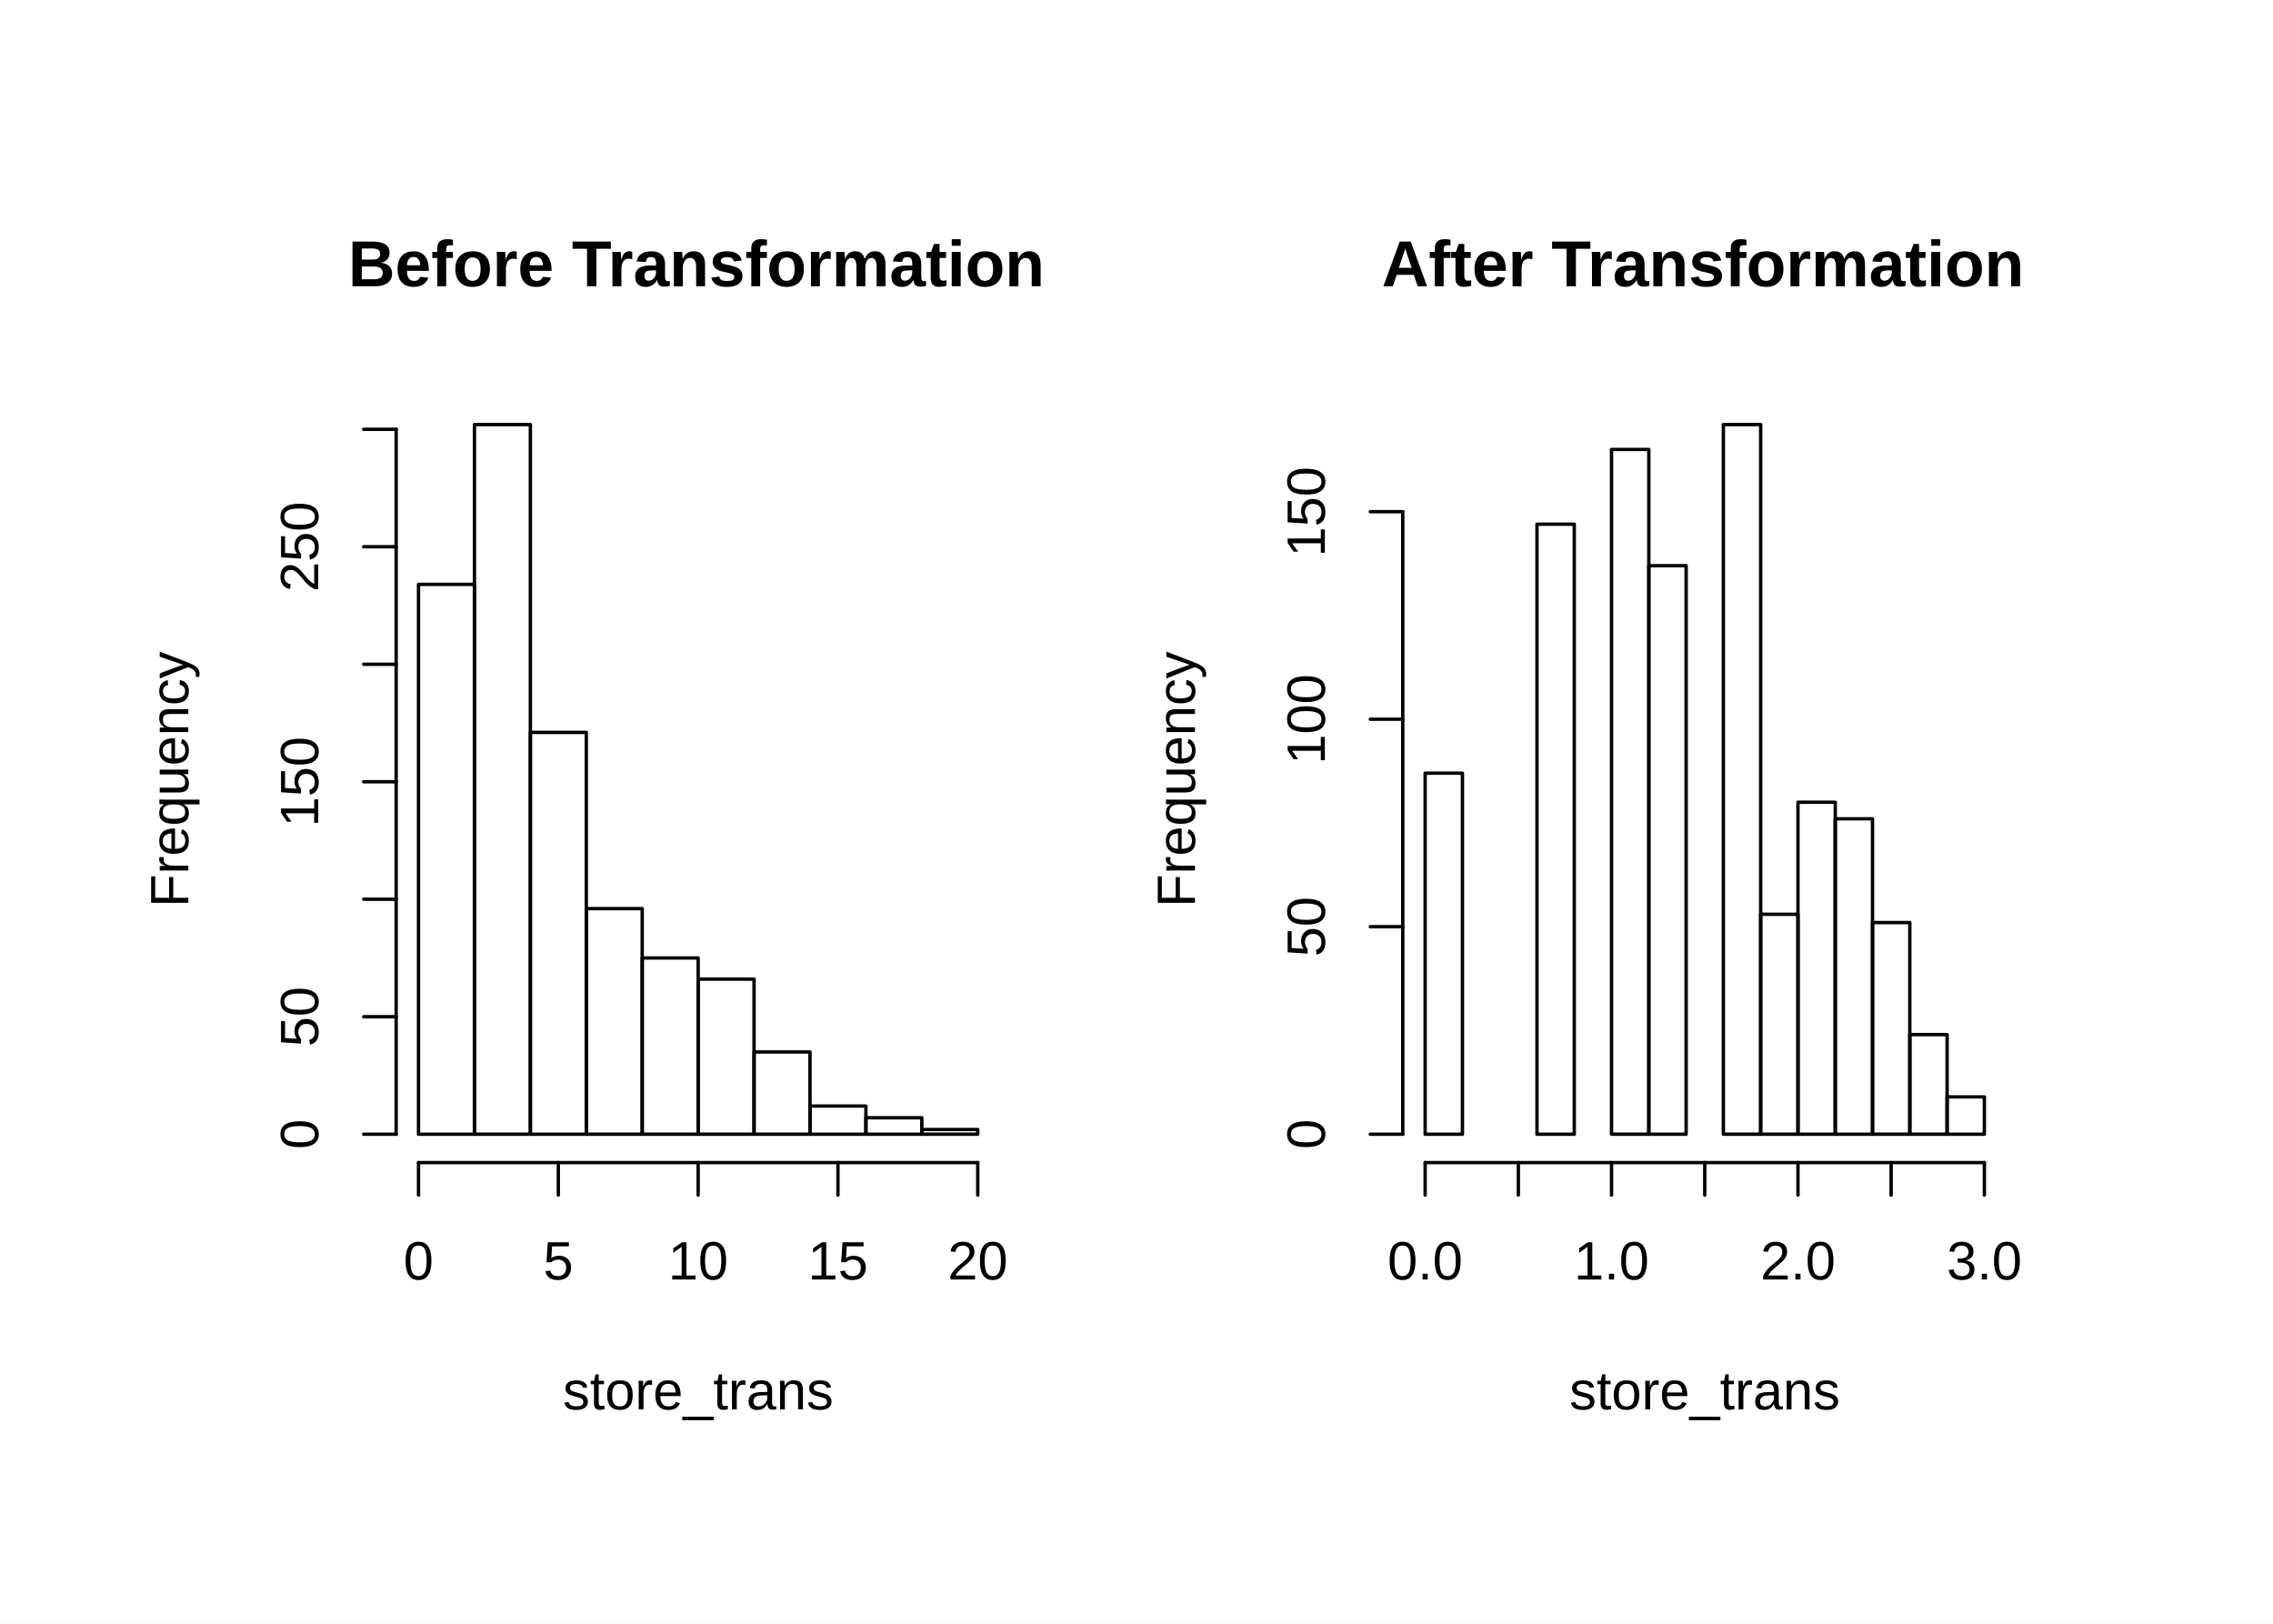
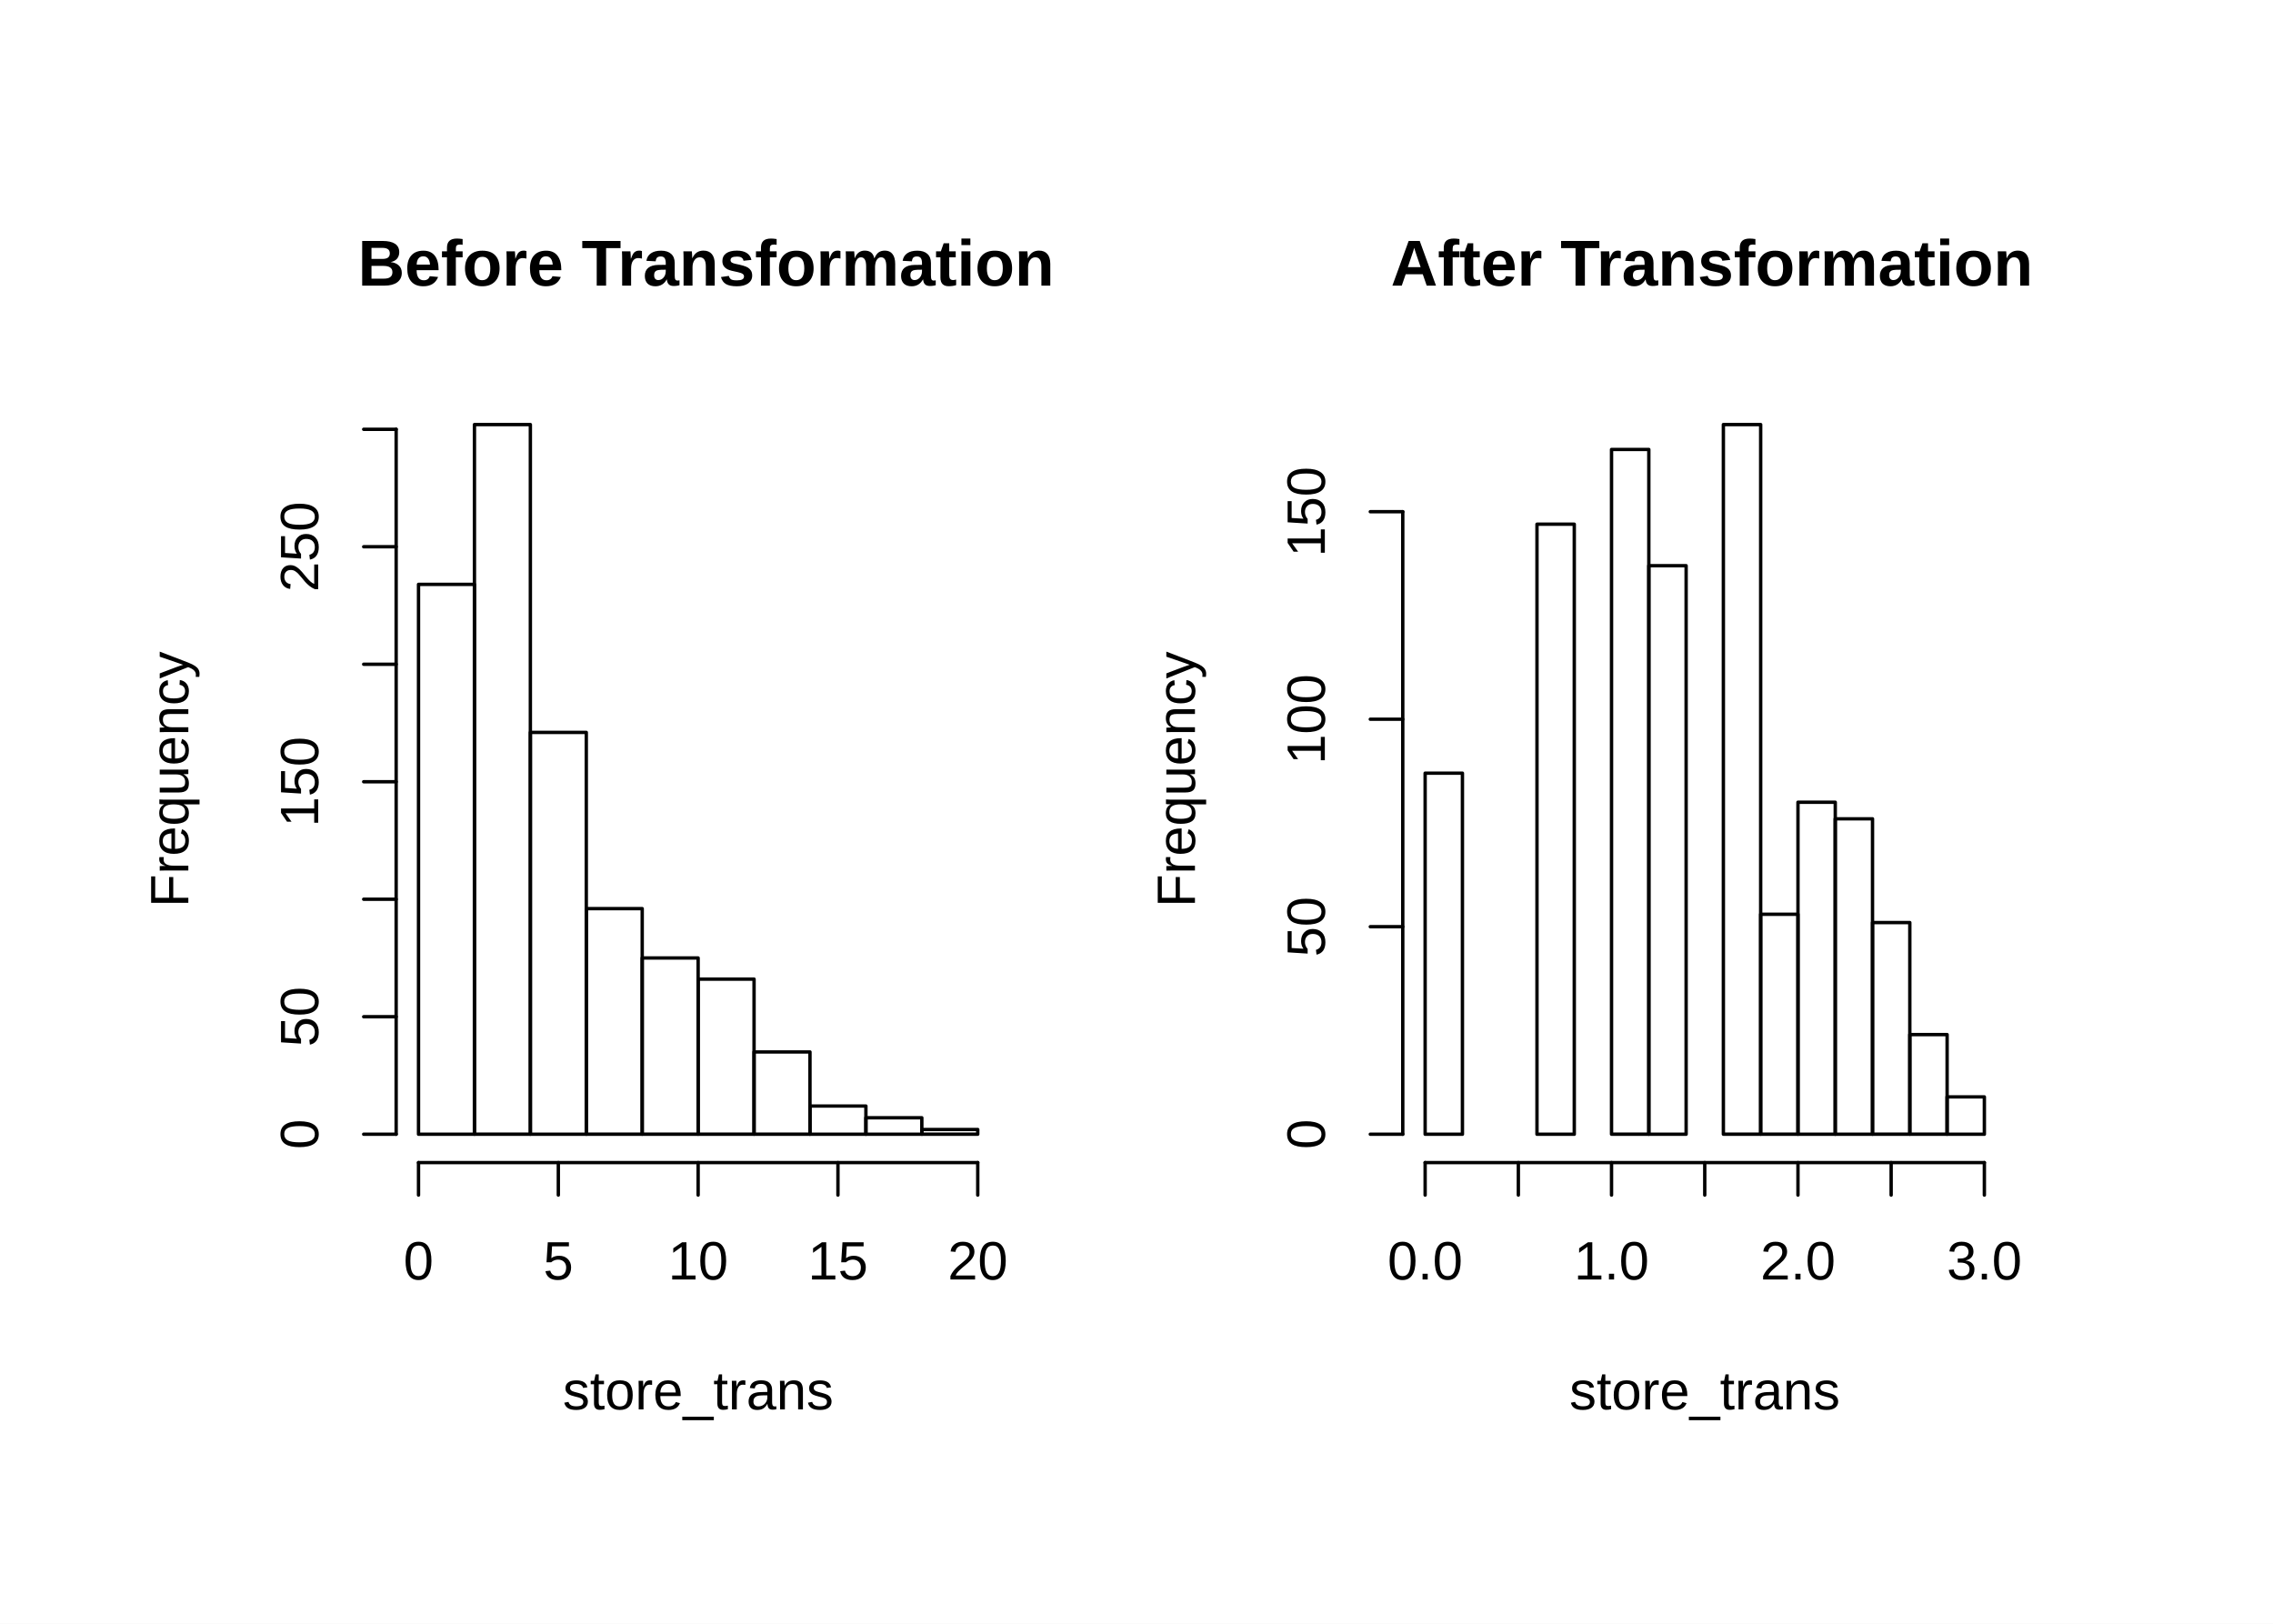
<svg xmlns="http://www.w3.org/2000/svg" viewBox="0 0 504.00 360.00">
  <defs>
    <style type="text/css">
    line, polyline, path, rect, circle {
      fill: none;
      stroke: #000000;
      stroke-linecap: round;
      stroke-linejoin: round;
      stroke-miterlimit: 10.00;
    }
  </style>
  </defs>
  <rect width="100%" height="100%" style="stroke: none; fill: #FFFFFF;" />
  <defs>
    <clipPath id="cpMjguOHwyNTJ8MzMxLjJ8MjguOA==">
      <rect x="28.80" y="28.80" width="223.20" height="302.40" />
    </clipPath>
  </defs>
  <g clip-path="url(#cpMjguOHwyNTJ8MzMxLjJ8MjguOA==)">
-     <text x="77.19" y="63.47" style="font-size: 14.40px; font-weight: bold; font-family: Arial;" textLength="155.22px" lengthAdjust="spacingAndGlyphs">Before Transformation</text>
+     <text x="79.34" y="63.33" style="font-size: 14.40px; font-weight: bold; font-family: Arial;" textLength="150.91px" lengthAdjust="spacingAndGlyphs">Before Transformation</text>
  </g>
  <g clip-path="url(#cpMjguOHwyNTJ8MzMxLjJ8MjguOA==)">
    <text x="124.79" y="312.48" style="font-size: 12.00px; font-family: Arial;" textLength="60.03px" lengthAdjust="spacingAndGlyphs">store_trans</text>
  </g>
  <g clip-path="url(#cpMjguOHwyNTJ8MzMxLjJ8MjguOA==)">
    <text transform="translate(41.76,201.15) rotate(-90)" style="font-size: 12.00px; font-family: Arial;" textLength="56.70px" lengthAdjust="spacingAndGlyphs">Frequency</text>
  </g>
  <defs>
    <clipPath id="cpMHw1MDR8MzYwfDA=">
      <rect x="0.00" y="0.00" width="504.00" height="360.00" />
    </clipPath>
  </defs>
  <line x1="92.80" y1="257.76" x2="216.80" y2="257.76" style="stroke-width: 0.75;" clip-path="url(#cpMHw1MDR8MzYwfDA=)" />
  <line x1="92.80" y1="257.76" x2="92.80" y2="264.96" style="stroke-width: 0.75;" clip-path="url(#cpMHw1MDR8MzYwfDA=)" />
  <line x1="123.80" y1="257.76" x2="123.80" y2="264.96" style="stroke-width: 0.75;" clip-path="url(#cpMHw1MDR8MzYwfDA=)" />
  <line x1="154.80" y1="257.76" x2="154.80" y2="264.96" style="stroke-width: 0.75;" clip-path="url(#cpMHw1MDR8MzYwfDA=)" />
  <line x1="185.80" y1="257.76" x2="185.80" y2="264.96" style="stroke-width: 0.75;" clip-path="url(#cpMHw1MDR8MzYwfDA=)" />
  <line x1="216.80" y1="257.76" x2="216.80" y2="264.96" style="stroke-width: 0.75;" clip-path="url(#cpMHw1MDR8MzYwfDA=)" />
  <g clip-path="url(#cpMHw1MDR8MzYwfDA=)">
    <text x="89.46" y="283.68" style="font-size: 12.00px; font-family: Arial;" textLength="6.67px" lengthAdjust="spacingAndGlyphs">0</text>
  </g>
  <g clip-path="url(#cpMHw1MDR8MzYwfDA=)">
    <text x="120.46" y="283.68" style="font-size: 12.00px; font-family: Arial;" textLength="6.67px" lengthAdjust="spacingAndGlyphs">5</text>
  </g>
  <g clip-path="url(#cpMHw1MDR8MzYwfDA=)">
    <text x="148.13" y="283.68" style="font-size: 12.00px; font-family: Arial;" textLength="13.35px" lengthAdjust="spacingAndGlyphs">10</text>
  </g>
  <g clip-path="url(#cpMHw1MDR8MzYwfDA=)">
    <text x="179.13" y="283.68" style="font-size: 12.00px; font-family: Arial;" textLength="13.35px" lengthAdjust="spacingAndGlyphs">15</text>
  </g>
  <g clip-path="url(#cpMHw1MDR8MzYwfDA=)">
    <text x="210.13" y="283.68" style="font-size: 12.00px; font-family: Arial;" textLength="13.35px" lengthAdjust="spacingAndGlyphs">20</text>
  </g>
  <line x1="87.84" y1="251.47" x2="87.84" y2="95.18" style="stroke-width: 0.75;" clip-path="url(#cpMHw1MDR8MzYwfDA=)" />
  <line x1="87.84" y1="251.47" x2="80.64" y2="251.47" style="stroke-width: 0.75;" clip-path="url(#cpMHw1MDR8MzYwfDA=)" />
  <line x1="87.84" y1="225.42" x2="80.64" y2="225.42" style="stroke-width: 0.75;" clip-path="url(#cpMHw1MDR8MzYwfDA=)" />
  <line x1="87.84" y1="199.37" x2="80.64" y2="199.37" style="stroke-width: 0.75;" clip-path="url(#cpMHw1MDR8MzYwfDA=)" />
  <line x1="87.84" y1="173.32" x2="80.64" y2="173.32" style="stroke-width: 0.75;" clip-path="url(#cpMHw1MDR8MzYwfDA=)" />
  <line x1="87.84" y1="147.27" x2="80.64" y2="147.27" style="stroke-width: 0.75;" clip-path="url(#cpMHw1MDR8MzYwfDA=)" />
  <line x1="87.84" y1="121.22" x2="80.64" y2="121.22" style="stroke-width: 0.75;" clip-path="url(#cpMHw1MDR8MzYwfDA=)" />
  <line x1="87.84" y1="95.18" x2="80.64" y2="95.18" style="stroke-width: 0.75;" clip-path="url(#cpMHw1MDR8MzYwfDA=)" />
  <g clip-path="url(#cpMHw1MDR8MzYwfDA=)">
    <text transform="translate(70.56,254.80) rotate(-90)" style="font-size: 12.00px; font-family: Arial;" textLength="6.67px" lengthAdjust="spacingAndGlyphs">0</text>
  </g>
  <g clip-path="url(#cpMHw1MDR8MzYwfDA=)">
    <text transform="translate(70.56,232.09) rotate(-90)" style="font-size: 12.00px; font-family: Arial;" textLength="13.35px" lengthAdjust="spacingAndGlyphs">50</text>
  </g>
  <g clip-path="url(#cpMHw1MDR8MzYwfDA=)">
    <text transform="translate(70.56,183.33) rotate(-90)" style="font-size: 12.00px; font-family: Arial;" textLength="20.02px" lengthAdjust="spacingAndGlyphs">150</text>
  </g>
  <g clip-path="url(#cpMHw1MDR8MzYwfDA=)">
    <text transform="translate(70.56,131.23) rotate(-90)" style="font-size: 12.00px; font-family: Arial;" textLength="20.02px" lengthAdjust="spacingAndGlyphs">250</text>
  </g>
  <defs>
    <clipPath id="cpODcuODR8MjIxLjc2fDI1Ny43Nnw4Ny44NA==">
      <rect x="87.84" y="87.84" width="133.92" height="169.92" />
    </clipPath>
  </defs>
  <rect x="92.80" y="129.56" width="12.40" height="121.91" style="stroke-width: 0.75;" clip-path="url(#cpODcuODR8MjIxLjc2fDI1Ny43Nnw4Ny44NA==)" />
  <rect x="105.20" y="94.13" width="12.40" height="157.33" style="stroke-width: 0.75;" clip-path="url(#cpODcuODR8MjIxLjc2fDI1Ny43Nnw4Ny44NA==)" />
  <rect x="117.60" y="162.38" width="12.40" height="89.09" style="stroke-width: 0.75;" clip-path="url(#cpODcuODR8MjIxLjc2fDI1Ny43Nnw4Ny44NA==)" />
  <rect x="130.00" y="201.45" width="12.40" height="50.01" style="stroke-width: 0.75;" clip-path="url(#cpODcuODR8MjIxLjc2fDI1Ny43Nnw4Ny44NA==)" />
  <rect x="142.40" y="212.39" width="12.40" height="39.07" style="stroke-width: 0.75;" clip-path="url(#cpODcuODR8MjIxLjc2fDI1Ny43Nnw4Ny44NA==)" />
  <rect x="154.80" y="217.08" width="12.40" height="34.38" style="stroke-width: 0.75;" clip-path="url(#cpODcuODR8MjIxLjc2fDI1Ny43Nnw4Ny44NA==)" />
  <rect x="167.20" y="233.23" width="12.40" height="18.23" style="stroke-width: 0.75;" clip-path="url(#cpODcuODR8MjIxLjc2fDI1Ny43Nnw4Ny44NA==)" />
  <rect x="179.60" y="245.22" width="12.40" height="6.25" style="stroke-width: 0.75;" clip-path="url(#cpODcuODR8MjIxLjc2fDI1Ny43Nnw4Ny44NA==)" />
  <rect x="192.00" y="247.82" width="12.40" height="3.65" style="stroke-width: 0.75;" clip-path="url(#cpODcuODR8MjIxLjc2fDI1Ny43Nnw4Ny44NA==)" />
  <rect x="204.40" y="250.42" width="12.40" height="1.04" style="stroke-width: 0.75;" clip-path="url(#cpODcuODR8MjIxLjc2fDI1Ny43Nnw4Ny44NA==)" />
  <defs>
    <clipPath id="cpMzExLjA0fDQ0NC45NnwyNTcuNzZ8ODcuODQ=">
      <rect x="311.04" y="87.84" width="133.92" height="169.92" />
    </clipPath>
  </defs>
  <defs>
    <clipPath id="cpMjUyfDQ3NS4yfDMzMS4yfDI4Ljg=">
      <rect x="252.00" y="28.80" width="223.20" height="302.40" />
    </clipPath>
  </defs>
  <g clip-path="url(#cpMjUyfDQ3NS4yfDMzMS4yfDI4Ljg=)">
-     <text x="306.39" y="63.47" style="font-size: 14.40px; font-weight: bold; font-family: Arial;" textLength="143.21px" lengthAdjust="spacingAndGlyphs">After Transformation</text>
+     <text x="308.38" y="63.33" style="font-size: 14.40px; font-weight: bold; font-family: Arial;" textLength="139.23px" lengthAdjust="spacingAndGlyphs">After Transformation</text>
  </g>
  <g clip-path="url(#cpMjUyfDQ3NS4yfDMzMS4yfDI4Ljg=)">
    <text x="347.99" y="312.48" style="font-size: 12.00px; font-family: Arial;" textLength="60.03px" lengthAdjust="spacingAndGlyphs">store_trans</text>
  </g>
  <g clip-path="url(#cpMjUyfDQ3NS4yfDMzMS4yfDI4Ljg=)">
    <text transform="translate(264.96,201.15) rotate(-90)" style="font-size: 12.00px; font-family: Arial;" textLength="56.70px" lengthAdjust="spacingAndGlyphs">Frequency</text>
  </g>
  <defs>
    <clipPath id="cpMHw1MDR8MzYwfDA=">
      <rect x="0.00" y="0.00" width="504.00" height="360.00" />
    </clipPath>
  </defs>
  <line x1="316.00" y1="257.76" x2="440.00" y2="257.76" style="stroke-width: 0.75;" clip-path="url(#cpMHw1MDR8MzYwfDA=)" />
  <line x1="316.00" y1="257.76" x2="316.00" y2="264.96" style="stroke-width: 0.75;" clip-path="url(#cpMHw1MDR8MzYwfDA=)" />
  <line x1="336.67" y1="257.76" x2="336.67" y2="264.96" style="stroke-width: 0.75;" clip-path="url(#cpMHw1MDR8MzYwfDA=)" />
  <line x1="357.33" y1="257.76" x2="357.33" y2="264.96" style="stroke-width: 0.75;" clip-path="url(#cpMHw1MDR8MzYwfDA=)" />
  <line x1="378.00" y1="257.76" x2="378.00" y2="264.96" style="stroke-width: 0.75;" clip-path="url(#cpMHw1MDR8MzYwfDA=)" />
  <line x1="398.67" y1="257.76" x2="398.67" y2="264.96" style="stroke-width: 0.75;" clip-path="url(#cpMHw1MDR8MzYwfDA=)" />
  <line x1="419.33" y1="257.76" x2="419.33" y2="264.96" style="stroke-width: 0.75;" clip-path="url(#cpMHw1MDR8MzYwfDA=)" />
  <line x1="440.00" y1="257.76" x2="440.00" y2="264.96" style="stroke-width: 0.75;" clip-path="url(#cpMHw1MDR8MzYwfDA=)" />
  <g clip-path="url(#cpMHw1MDR8MzYwfDA=)">
    <text x="307.66" y="283.68" style="font-size: 12.00px; font-family: Arial;" textLength="16.68px" lengthAdjust="spacingAndGlyphs">0.0</text>
  </g>
  <g clip-path="url(#cpMHw1MDR8MzYwfDA=)">
    <text x="348.99" y="283.68" style="font-size: 12.00px; font-family: Arial;" textLength="16.68px" lengthAdjust="spacingAndGlyphs">1.0</text>
  </g>
  <g clip-path="url(#cpMHw1MDR8MzYwfDA=)">
    <text x="390.33" y="283.68" style="font-size: 12.00px; font-family: Arial;" textLength="16.68px" lengthAdjust="spacingAndGlyphs">2.0</text>
  </g>
  <g clip-path="url(#cpMHw1MDR8MzYwfDA=)">
    <text x="431.66" y="283.68" style="font-size: 12.00px; font-family: Arial;" textLength="16.68px" lengthAdjust="spacingAndGlyphs">3.0</text>
  </g>
  <line x1="311.04" y1="251.47" x2="311.04" y2="113.45" style="stroke-width: 0.75;" clip-path="url(#cpMHw1MDR8MzYwfDA=)" />
  <line x1="311.04" y1="251.47" x2="303.84" y2="251.47" style="stroke-width: 0.75;" clip-path="url(#cpMHw1MDR8MzYwfDA=)" />
  <line x1="311.04" y1="205.46" x2="303.84" y2="205.46" style="stroke-width: 0.75;" clip-path="url(#cpMHw1MDR8MzYwfDA=)" />
  <line x1="311.04" y1="159.46" x2="303.84" y2="159.46" style="stroke-width: 0.75;" clip-path="url(#cpMHw1MDR8MzYwfDA=)" />
  <line x1="311.04" y1="113.45" x2="303.84" y2="113.45" style="stroke-width: 0.75;" clip-path="url(#cpMHw1MDR8MzYwfDA=)" />
  <g clip-path="url(#cpMHw1MDR8MzYwfDA=)">
    <text transform="translate(293.76,254.80) rotate(-90)" style="font-size: 12.00px; font-family: Arial;" textLength="6.67px" lengthAdjust="spacingAndGlyphs">0</text>
  </g>
  <g clip-path="url(#cpMHw1MDR8MzYwfDA=)">
    <text transform="translate(293.76,212.14) rotate(-90)" style="font-size: 12.00px; font-family: Arial;" textLength="13.35px" lengthAdjust="spacingAndGlyphs">50</text>
  </g>
  <g clip-path="url(#cpMHw1MDR8MzYwfDA=)">
    <text transform="translate(293.76,169.47) rotate(-90)" style="font-size: 12.00px; font-family: Arial;" textLength="20.02px" lengthAdjust="spacingAndGlyphs">100</text>
  </g>
  <g clip-path="url(#cpMHw1MDR8MzYwfDA=)">
    <text transform="translate(293.76,123.47) rotate(-90)" style="font-size: 12.00px; font-family: Arial;" textLength="20.02px" lengthAdjust="spacingAndGlyphs">150</text>
  </g>
  <defs>
    <clipPath id="cpMzExLjA0fDQ0NC45NnwyNTcuNzZ8ODcuODQ=">
      <rect x="311.04" y="87.84" width="133.92" height="169.92" />
    </clipPath>
  </defs>
  <rect x="316.00" y="171.42" width="8.27" height="80.05" style="stroke-width: 0.75;" clip-path="url(#cpMzExLjA0fDQ0NC45NnwyNTcuNzZ8ODcuODQ=)" />
  <rect x="324.27" y="251.47" width="8.27" height="0.00" style="stroke-width: 0.75;" clip-path="url(#cpMzExLjA0fDQ0NC45NnwyNTcuNzZ8ODcuODQ=)" />
  <rect x="332.53" y="251.47" width="8.27" height="0.00" style="stroke-width: 0.75;" clip-path="url(#cpMzExLjA0fDQ0NC45NnwyNTcuNzZ8ODcuODQ=)" />
  <rect x="340.80" y="116.22" width="8.27" height="135.25" style="stroke-width: 0.75;" clip-path="url(#cpMzExLjA0fDQ0NC45NnwyNTcuNzZ8ODcuODQ=)" />
  <rect x="349.07" y="251.47" width="8.27" height="0.00" style="stroke-width: 0.75;" clip-path="url(#cpMzExLjA0fDQ0NC45NnwyNTcuNzZ8ODcuODQ=)" />
  <rect x="357.33" y="99.65" width="8.27" height="151.81" style="stroke-width: 0.75;" clip-path="url(#cpMzExLjA0fDQ0NC45NnwyNTcuNzZ8ODcuODQ=)" />
  <rect x="365.60" y="125.42" width="8.27" height="126.05" style="stroke-width: 0.75;" clip-path="url(#cpMzExLjA0fDQ0NC45NnwyNTcuNzZ8ODcuODQ=)" />
  <rect x="373.87" y="251.47" width="8.27" height="0.00" style="stroke-width: 0.75;" clip-path="url(#cpMzExLjA0fDQ0NC45NnwyNTcuNzZ8ODcuODQ=)" />
  <rect x="382.13" y="94.13" width="8.27" height="157.33" style="stroke-width: 0.75;" clip-path="url(#cpMzExLjA0fDQ0NC45NnwyNTcuNzZ8ODcuODQ=)" />
  <rect x="390.40" y="202.70" width="8.27" height="48.76" style="stroke-width: 0.75;" clip-path="url(#cpMzExLjA0fDQ0NC45NnwyNTcuNzZ8ODcuODQ=)" />
  <rect x="398.67" y="177.86" width="8.27" height="73.61" style="stroke-width: 0.75;" clip-path="url(#cpMzExLjA0fDQ0NC45NnwyNTcuNzZ8ODcuODQ=)" />
  <rect x="406.93" y="181.54" width="8.27" height="69.93" style="stroke-width: 0.75;" clip-path="url(#cpMzExLjA0fDQ0NC45NnwyNTcuNzZ8ODcuODQ=)" />
  <rect x="415.20" y="204.54" width="8.27" height="46.92" style="stroke-width: 0.75;" clip-path="url(#cpMzExLjA0fDQ0NC45NnwyNTcuNzZ8ODcuODQ=)" />
  <rect x="423.47" y="229.38" width="8.27" height="22.08" style="stroke-width: 0.75;" clip-path="url(#cpMzExLjA0fDQ0NC45NnwyNTcuNzZ8ODcuODQ=)" />
  <rect x="431.73" y="243.19" width="8.27" height="8.28" style="stroke-width: 0.75;" clip-path="url(#cpMzExLjA0fDQ0NC45NnwyNTcuNzZ8ODcuODQ=)" />
</svg>
